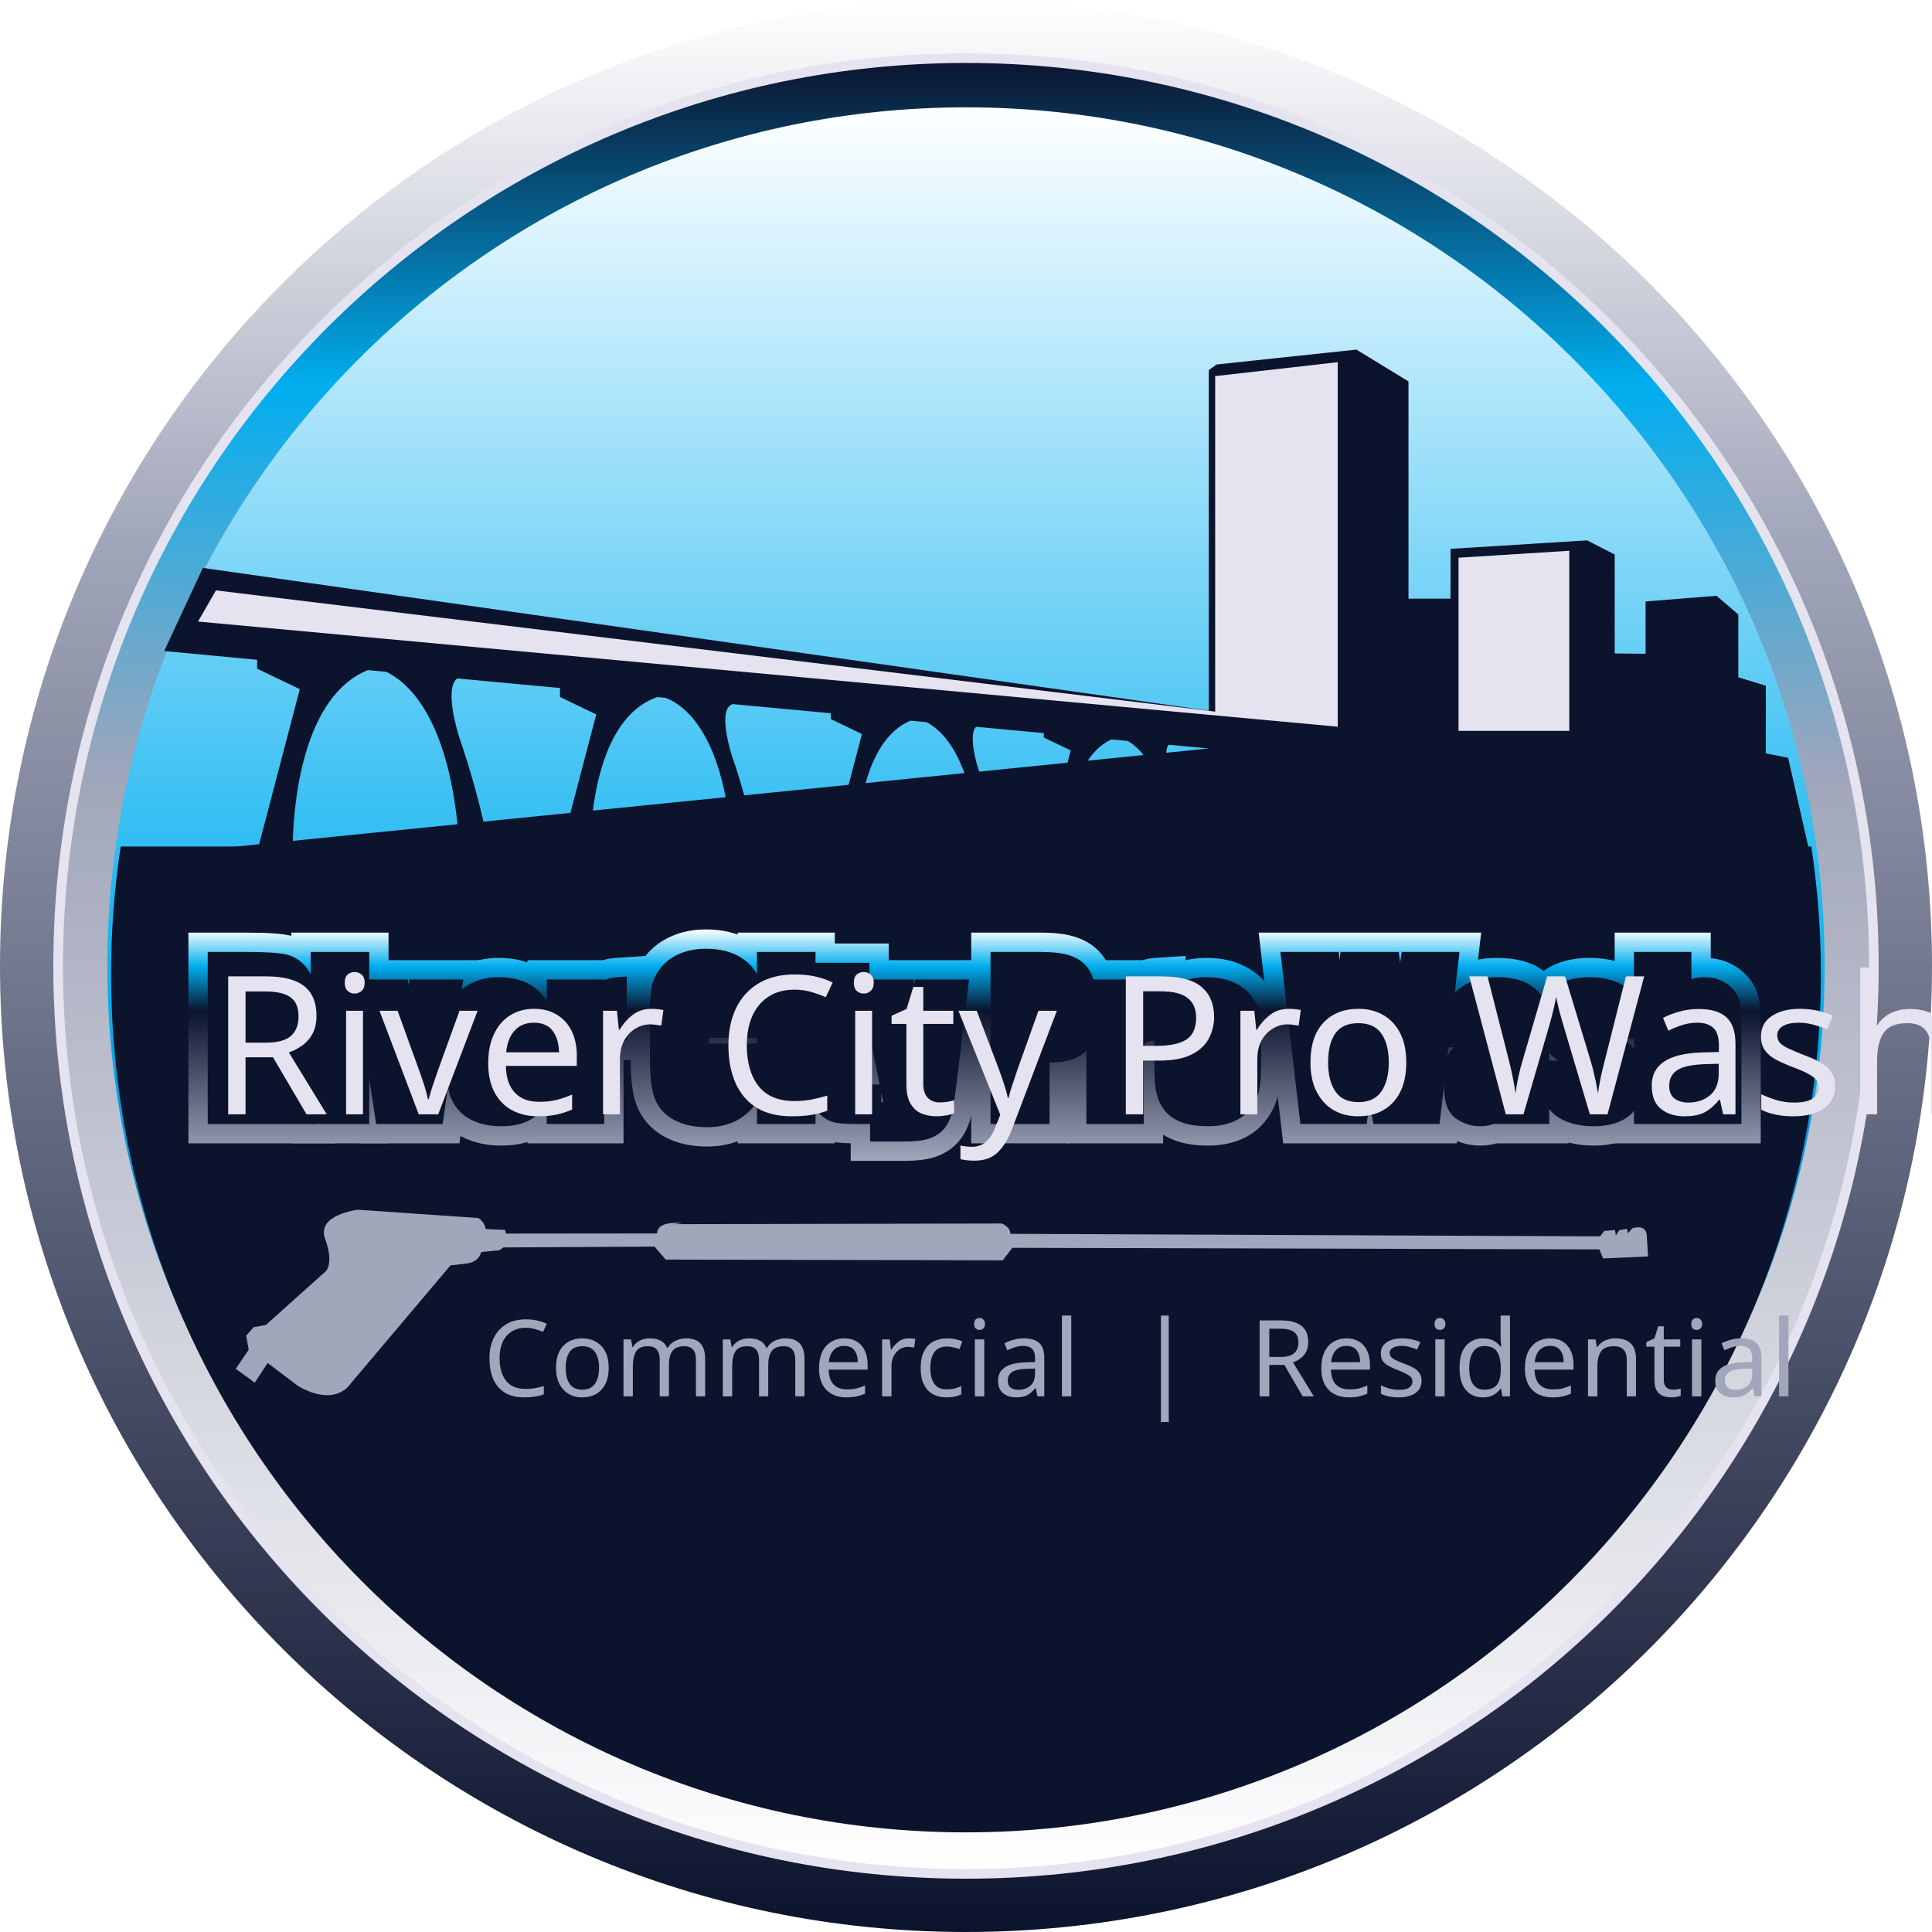
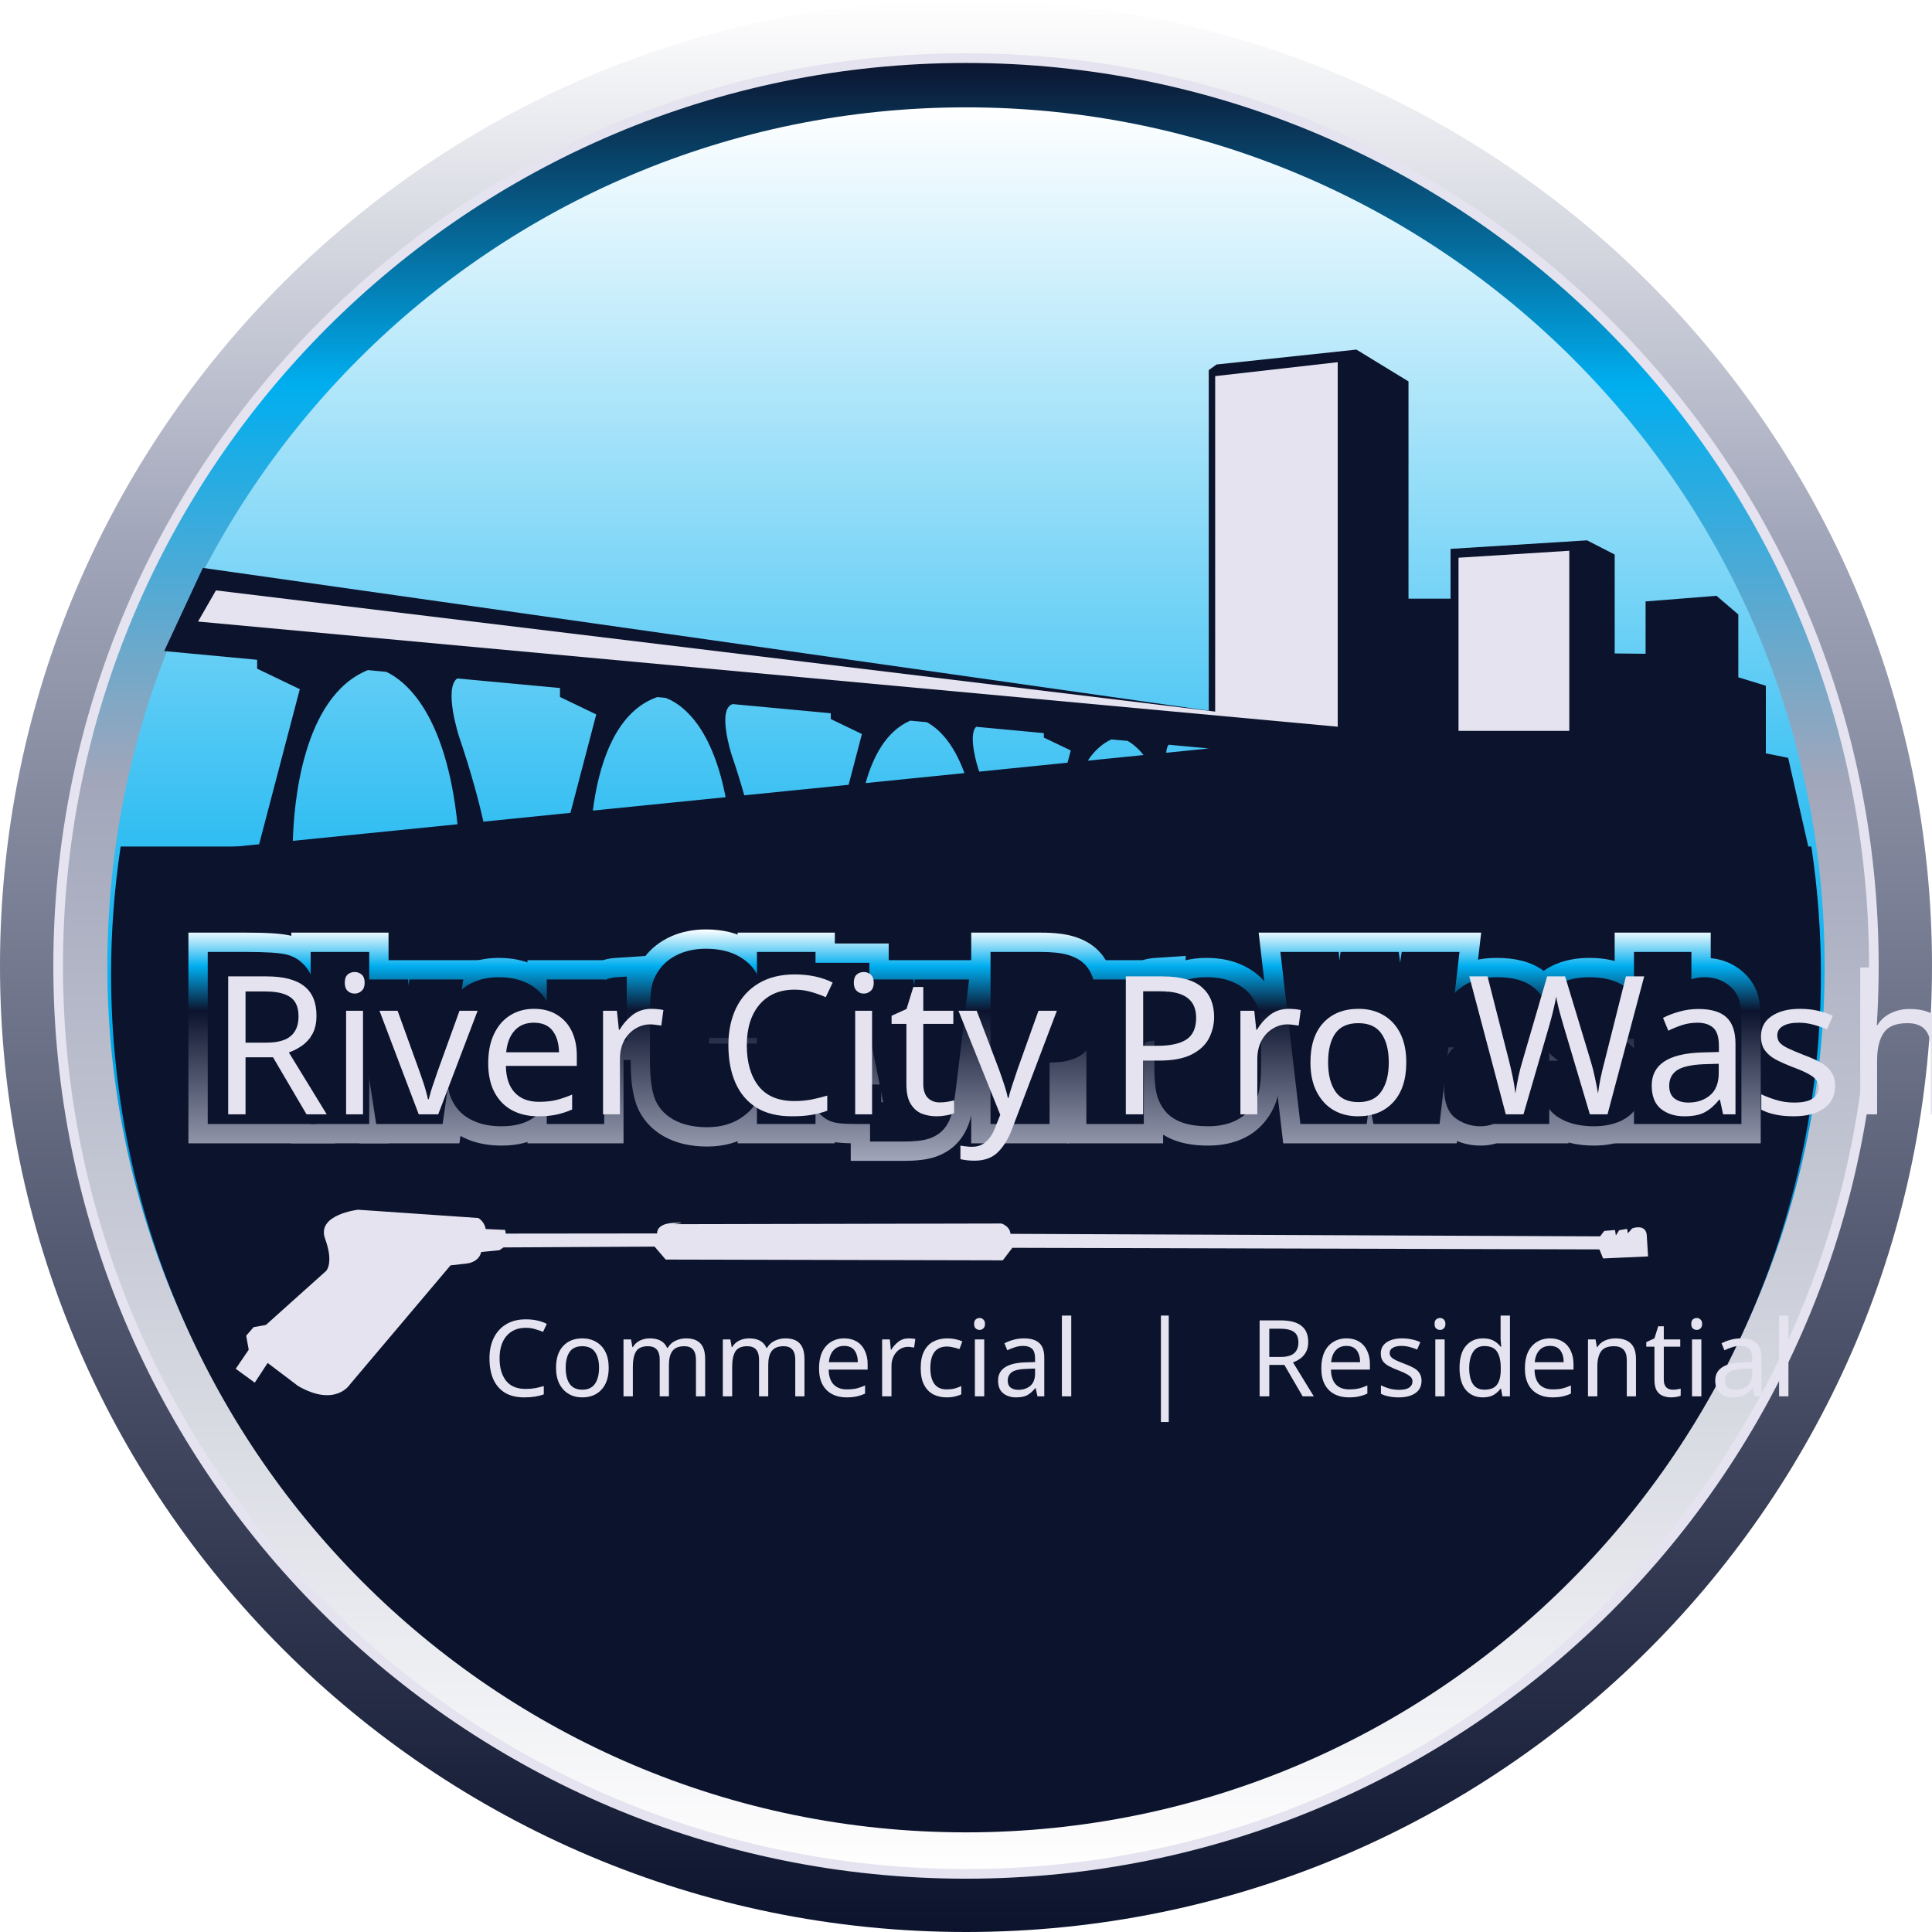
<svg xmlns="http://www.w3.org/2000/svg" version="1.1" x="0px" y="0px" width="200px" height="200px" viewBox="0 0 200 200" enable-background="new 0 0 200 200" xml:space="preserve">
  <g id="background" display="none">
    <rect display="inline" fill="#0C132D" width="200" height="200" />
  </g>
  <g id="Layer_1">
    <g>
      <linearGradient id="SVGID_1_" gradientUnits="userSpaceOnUse" x1="99.999" y1="0" x2="99.999" y2="200">
        <stop offset="0" style="stop-color:#FFFFFF" />
        <stop offset="0.278" style="stop-color:#A1A6BA" />
        <stop offset="1" style="stop-color:#0C132D" />
      </linearGradient>
      <path fill="url(#SVGID_1_)" d="M100,0C44.768,0,0,44.77,0,100c0,55.23,44.768,100,100,100c55.232,0,100-44.77,100-100    C200,44.77,155.232,0,100,0z" />
      <linearGradient id="SVGID_2_" gradientUnits="userSpaceOnUse" x1="100.001" y1="193.982" x2="100.001" y2="6.018">
        <stop offset="0" style="stop-color:#FFFFFF" />
        <stop offset="0.602" style="stop-color:#A1A6BA" />
        <stop offset="0.82" style="stop-color:#00AEEF" />
        <stop offset="1" style="stop-color:#0C132D" />
      </linearGradient>
      <path fill="url(#SVGID_2_)" stroke="#E4E3EF" stroke-miterlimit="10" d="M193.98,100c0,51.908-42.068,93.982-93.98,93.982    c-51.911,0-93.98-42.074-93.98-93.982c0-51.909,42.07-93.982,93.98-93.982C151.912,6.018,193.98,48.091,193.98,100z" />
      <linearGradient id="SVGID_3_" gradientUnits="userSpaceOnUse" x1="100" y1="11.112" x2="100" y2="188.888">
        <stop offset="0" style="stop-color:#FFFFFF" />
        <stop offset="0.528" style="stop-color:#00AEEF" />
        <stop offset="1" style="stop-color:#262262" />
      </linearGradient>
      <path fill="url(#SVGID_3_)" d="M188.887,100c0,49.088-39.805,88.887-88.887,88.887c-49.091,0-88.886-39.799-88.886-88.887    c0-49.093,39.795-88.888,88.886-88.888C149.082,11.112,188.887,50.907,188.887,100z" />
      <path fill="#262262" d="M90.805,60.281" />
      <path fill="#0C132D" d="M12.488,87.632c-0.643,4.296-0.988,8.688-0.988,13.165c0,49.09,39.625,88.888,88.5,88.888    c48.87,0,88.5-39.798,88.5-88.888c0-4.477-0.349-8.869-0.987-13.165H12.488z" />
      <g>
        <g>
          <linearGradient id="SVGID_4_" gradientUnits="userSpaceOnUse" x1="100.887" y1="96.213" x2="100.887" y2="120.172">
            <stop offset="0" style="stop-color:#FFFFFF" />
            <stop offset="0.159" style="stop-color:#00AEEF" />
            <stop offset="0.352" style="stop-color:#0C132D" />
            <stop offset="1" style="stop-color:#A1A6BA" />
          </linearGradient>
          <path fill="url(#SVGID_4_)" d="M19.504,118.355V96.545h5.91c2.237,0,3.649,0.09,4.58,0.293c1.421,0.311,2.628,1.124,3.493,2.352      c0.805,1.146,1.196,2.673,1.196,4.671c0,1.409-0.166,2.482-0.526,3.341c0.15,0.309,0.263,0.621,0.34,0.94      c0.118,0.489,0.186,1.144,0.186,3.043v7.17H19.504z" />
          <linearGradient id="SVGID_5_" gradientUnits="userSpaceOnUse" x1="100.887" y1="96.213" x2="100.887" y2="120.172">
            <stop offset="0" style="stop-color:#FFFFFF" />
            <stop offset="0.159" style="stop-color:#00AEEF" />
            <stop offset="0.352" style="stop-color:#0C132D" />
            <stop offset="1" style="stop-color:#A1A6BA" />
          </linearGradient>
          <rect x="30.159" y="96.545" fill="url(#SVGID_5_)" width="10.063" height="21.811" />
          <linearGradient id="SVGID_6_" gradientUnits="userSpaceOnUse" x1="100.887" y1="96.213" x2="100.887" y2="120.172">
            <stop offset="0" style="stop-color:#FFFFFF" />
            <stop offset="0.159" style="stop-color:#00AEEF" />
            <stop offset="0.352" style="stop-color:#0C132D" />
            <stop offset="1" style="stop-color:#A1A6BA" />
          </linearGradient>
          <polygon fill="url(#SVGID_6_)" points="37.223,118.355 34.323,99.396 50.259,99.396 47.559,118.355     " />
          <linearGradient id="SVGID_7_" gradientUnits="userSpaceOnUse" x1="100.887" y1="96.213" x2="100.887" y2="120.172">
            <stop offset="0" style="stop-color:#FFFFFF" />
            <stop offset="0.159" style="stop-color:#00AEEF" />
            <stop offset="0.352" style="stop-color:#0C132D" />
            <stop offset="1" style="stop-color:#A1A6BA" />
          </linearGradient>
          <path fill="url(#SVGID_7_)" d="M51.898,118.59c-1.194,0-2.294-0.187-3.269-0.556c-1.117-0.422-2.032-1.048-2.719-1.86      c-0.639-0.756-1.09-1.609-1.342-2.539c-0.211-0.779-0.31-1.729-0.31-2.986v-3.779c0-1.593,0.243-2.886,0.742-3.952      c0.589-1.26,1.585-2.268,2.879-2.916c1.112-0.557,2.373-0.839,3.745-0.839c1.64,0,3.07,0.35,4.251,1.039      c1.292,0.754,2.224,1.798,2.77,3.103c0.409,0.979,0.626,2.174,0.662,3.642h0.005v5.16h-0.041c-0.037,0.504-0.1,0.942-0.19,1.326      c-0.198,0.843-0.615,1.687-1.24,2.509c-0.687,0.903-1.568,1.59-2.618,2.04C54.268,118.391,53.18,118.59,51.898,118.59z" />
          <linearGradient id="SVGID_8_" gradientUnits="userSpaceOnUse" x1="100.887" y1="96.213" x2="100.887" y2="120.172">
            <stop offset="0" style="stop-color:#FFFFFF" />
            <stop offset="0.159" style="stop-color:#00AEEF" />
            <stop offset="0.352" style="stop-color:#0C132D" />
            <stop offset="1" style="stop-color:#A1A6BA" />
          </linearGradient>
          <path fill="url(#SVGID_8_)" d="M54.602,118.355V99.396h7.817c0.475-0.142,0.91-0.204,1.263-0.228l3.199-0.213v10.767h-2.332      c-0.001,0.154-0.002,8.633-0.002,8.633H54.602z" />
          <linearGradient id="SVGID_9_" gradientUnits="userSpaceOnUse" x1="100.887" y1="96.213" x2="100.887" y2="120.172">
            <stop offset="0" style="stop-color:#FFFFFF" />
            <stop offset="0.159" style="stop-color:#00AEEF" />
            <stop offset="0.352" style="stop-color:#0C132D" />
            <stop offset="1" style="stop-color:#A1A6BA" />
          </linearGradient>
          <path fill="url(#SVGID_9_)" d="M73.197,118.688c-1.718,0-3.212-0.349-4.442-1.035c-1.435-0.802-2.451-2.01-2.939-3.493      c-0.362-1.101-0.531-2.505-0.531-4.419v-4.619c0-1.288,0.047-2.26,0.145-2.972c0.146-1.066,0.568-2.081,1.252-3.013      c0.7-0.954,1.649-1.699,2.82-2.215c1.066-0.47,2.27-0.709,3.578-0.709c1.752,0,3.276,0.378,4.53,1.123      c1.404,0.834,2.362,1.955,2.849,3.329c0.371,1.047,0.543,2.401,0.543,4.263v4.706c0,2.01-0.16,3.421-0.504,4.44      c-0.452,1.337-1.373,2.464-2.738,3.354C76.475,118.265,74.941,118.688,73.197,118.688z" />
          <linearGradient id="SVGID_10_" gradientUnits="userSpaceOnUse" x1="100.887" y1="96.213" x2="100.887" y2="120.172">
            <stop offset="0" style="stop-color:#FFFFFF" />
            <stop offset="0.159" style="stop-color:#00AEEF" />
            <stop offset="0.352" style="stop-color:#0C132D" />
            <stop offset="1" style="stop-color:#A1A6BA" />
          </linearGradient>
          <rect x="76.359" y="96.545" fill="url(#SVGID_10_)" width="10.063" height="21.811" />
          <linearGradient id="SVGID_11_" gradientUnits="userSpaceOnUse" x1="100.887" y1="96.213" x2="100.887" y2="120.172">
            <stop offset="0" style="stop-color:#FFFFFF" />
            <stop offset="0.159" style="stop-color:#00AEEF" />
            <stop offset="0.352" style="stop-color:#0C132D" />
            <stop offset="1" style="stop-color:#A1A6BA" />
          </linearGradient>
          <path fill="url(#SVGID_11_)" d="M88.637,118.355c-1.135,0-1.906-0.052-2.5-0.168c-0.937-0.184-1.77-0.606-2.475-1.258      c-0.751-0.693-1.252-1.567-1.45-2.527c-0.088-0.426-0.169-1.092-0.169-3.061v-3.582h-0.85v-8.051h0.85v-2.041h9.955v2.041h1.064      v8.051h-1.064v2.506h1.23v8.09H88.637z" />
          <linearGradient id="SVGID_12_" gradientUnits="userSpaceOnUse" x1="100.887" y1="96.213" x2="100.887" y2="120.172">
            <stop offset="0" style="stop-color:#FFFFFF" />
            <stop offset="0.159" style="stop-color:#00AEEF" />
            <stop offset="0.352" style="stop-color:#0C132D" />
            <stop offset="1" style="stop-color:#A1A6BA" />
          </linearGradient>
          <path fill="url(#SVGID_12_)" d="M88.068,120.172v-8.07h0.918l-2.532-12.705h16.119l-1.531,12.733      c-0.195,1.621-0.353,2.68-0.499,3.333c-0.22,0.984-0.617,1.844-1.181,2.552c-0.646,0.813-1.509,1.402-2.565,1.754      c-0.825,0.275-1.885,0.403-3.336,0.403H88.068z" />
          <linearGradient id="SVGID_13_" gradientUnits="userSpaceOnUse" x1="100.887" y1="96.213" x2="100.887" y2="120.172">
            <stop offset="0" style="stop-color:#FFFFFF" />
            <stop offset="0.159" style="stop-color:#00AEEF" />
            <stop offset="0.352" style="stop-color:#0C132D" />
            <stop offset="1" style="stop-color:#A1A6BA" />
          </linearGradient>
          <path fill="url(#SVGID_13_)" d="M100.539,118.355V96.545h7.141c1.419,0,2.539,0.125,3.424,0.384      c1.136,0.332,2.055,0.877,2.732,1.62c0.654,0.718,1.1,1.58,1.323,2.562c0.162,0.71,0.237,1.618,0.237,2.858v1.377      c0,1.468-0.183,2.559-0.575,3.434c-0.518,1.146-1.439,2.034-2.669,2.58c-0.461,0.205-0.959,0.358-1.502,0.463v6.533H100.539z" />
          <linearGradient id="SVGID_14_" gradientUnits="userSpaceOnUse" x1="100.887" y1="96.213" x2="100.887" y2="120.172">
            <stop offset="0" style="stop-color:#FFFFFF" />
            <stop offset="0.159" style="stop-color:#00AEEF" />
            <stop offset="0.352" style="stop-color:#0C132D" />
            <stop offset="1" style="stop-color:#A1A6BA" />
          </linearGradient>
          <path fill="url(#SVGID_14_)" d="M110.461,118.355V99.396h7.817c0.475-0.142,0.91-0.204,1.263-0.228l3.199-0.213v10.767h-2.331      c-0.002,0.154-0.003,8.633-0.003,8.633H110.461z" />
          <linearGradient id="SVGID_15_" gradientUnits="userSpaceOnUse" x1="100.887" y1="96.213" x2="100.887" y2="120.172">
            <stop offset="0" style="stop-color:#FFFFFF" />
            <stop offset="0.159" style="stop-color:#00AEEF" />
            <stop offset="0.352" style="stop-color:#0C132D" />
            <stop offset="1" style="stop-color:#A1A6BA" />
          </linearGradient>
          <path fill="url(#SVGID_15_)" d="M125.062,118.59c-1.194,0-2.217-0.141-3.125-0.429c-1.14-0.362-2.073-0.957-2.773-1.768      c-0.636-0.736-1.09-1.614-1.35-2.609c-0.213-0.815-0.313-1.843-0.313-3.233v-3.32c0-1.593,0.193-2.868,0.591-3.9      c0.497-1.29,1.414-2.369,2.651-3.118c1.149-0.697,2.546-1.05,4.152-1.05c1.278,0,2.433,0.21,3.431,0.625      c1.092,0.454,1.98,1.093,2.642,1.902c0.607,0.744,1.034,1.548,1.272,2.392c0.207,0.732,0.304,1.644,0.304,2.866v3.174      c0,1.41-0.077,2.426-0.243,3.195c-0.217,1.008-0.674,1.944-1.357,2.785c-0.727,0.891-1.653,1.55-2.757,1.962      C127.248,118.413,126.197,118.59,125.062,118.59z" />
          <linearGradient id="SVGID_16_" gradientUnits="userSpaceOnUse" x1="100.887" y1="96.213" x2="100.887" y2="120.172">
            <stop offset="0" style="stop-color:#FFFFFF" />
            <stop offset="0.159" style="stop-color:#00AEEF" />
            <stop offset="0.352" style="stop-color:#0C132D" />
            <stop offset="1" style="stop-color:#A1A6BA" />
          </linearGradient>
          <polygon fill="url(#SVGID_16_)" points="132.835,118.355 130.296,96.545 153.331,96.545 150.806,118.355     " />
          <linearGradient id="SVGID_17_" gradientUnits="userSpaceOnUse" x1="100.887" y1="96.213" x2="100.887" y2="120.172">
            <stop offset="0" style="stop-color:#FFFFFF" />
            <stop offset="0.159" style="stop-color:#00AEEF" />
            <stop offset="0.352" style="stop-color:#0C132D" />
            <stop offset="1" style="stop-color:#A1A6BA" />
          </linearGradient>
          <path fill="url(#SVGID_17_)" d="M153.245,118.59c-1.295,0-2.497-0.367-3.574-1.092c-1.453-0.978-2.189-2.671-2.189-5.033V111.4      c0-0.346,0.016-0.674,0.047-0.984h-0.047v-3.869c0-1.424,0.191-2.567,0.586-3.494c0.483-1.136,1.362-2.091,2.611-2.839      c1.164-0.698,2.597-1.051,4.256-1.051c1.979,0,3.527,0.407,4.731,1.246c1.314,0.917,2.16,2.166,2.449,3.615      c0.122,0.614,0.263,1.719,0.263,4.829v9.504h-7.455C154.396,118.512,153.835,118.59,153.245,118.59z" />
          <linearGradient id="SVGID_18_" gradientUnits="userSpaceOnUse" x1="100.887" y1="96.213" x2="100.887" y2="120.172">
            <stop offset="0" style="stop-color:#FFFFFF" />
            <stop offset="0.159" style="stop-color:#00AEEF" />
            <stop offset="0.352" style="stop-color:#0C132D" />
            <stop offset="1" style="stop-color:#A1A6BA" />
          </linearGradient>
          <path fill="url(#SVGID_18_)" d="M164.993,118.59c-1.415,0-2.687-0.242-3.777-0.721c-1.371-0.602-2.363-1.502-2.95-2.678      c-0.481-0.966-0.716-2.196-0.716-3.762v-3.625h0.091c-0.132-0.57-0.198-1.177-0.198-1.814c0-1.569,0.258-2.796,0.789-3.749      c0.604-1.086,1.601-1.935,2.881-2.457c1.013-0.413,2.161-0.622,3.412-0.622c1.203,0,2.283,0.17,3.212,0.506      c1.07,0.387,1.944,0.952,2.598,1.68c0.67,0.744,1.102,1.534,1.283,2.348c0.119,0.533,0.175,1.197,0.175,2.09v3.486      c0.201,0.677,0.303,1.43,0.303,2.256c0,1.549-0.241,2.775-0.736,3.749c-0.581,1.14-1.552,2.043-2.809,2.612      C167.52,118.354,166.323,118.59,164.993,118.59z" />
          <linearGradient id="SVGID_19_" gradientUnits="userSpaceOnUse" x1="100.887" y1="96.213" x2="100.887" y2="120.172">
            <stop offset="0" style="stop-color:#FFFFFF" />
            <stop offset="0.159" style="stop-color:#00AEEF" />
            <stop offset="0.352" style="stop-color:#0C132D" />
            <stop offset="1" style="stop-color:#A1A6BA" />
          </linearGradient>
          <path fill="url(#SVGID_19_)" d="M167.149,118.355V96.545h9.945v2.646c1.075,0.1,2.043,0.458,2.886,1.068      c1.352,0.98,1.86,2.152,2.05,2.962c0.166,0.709,0.24,1.695,0.24,3.198v11.936H167.149z" />
        </g>
        <g>
          <path fill="#0C132D" d="M21.504,116.355V98.545h3.91c2.031,0,3.39,0.081,4.154,0.248c0.936,0.205,1.705,0.726,2.284,1.549      c0.56,0.796,0.832,1.948,0.832,3.52c0,1.479-0.206,2.454-0.648,3.066c-0.076,0.104-0.161,0.203-0.253,0.294      c0.016,0.019,0.032,0.036,0.047,0.055c0.382,0.463,0.619,0.899,0.724,1.336c0.064,0.267,0.13,0.782,0.13,2.573v5.17H21.504z" />
          <rect x="32.159" y="98.545" fill="#0C132D" width="6.063" height="17.811" />
          <polygon fill="#0C132D" points="38.94,116.355 36.652,101.396 42.23,101.396 42.308,102.059 42.375,101.396 47.954,101.396       45.823,116.355     " />
          <path fill="#0C132D" d="M51.898,116.59c-0.952,0-1.813-0.144-2.561-0.426c-0.796-0.301-1.435-0.732-1.899-1.281      c-0.448-0.53-0.764-1.126-0.939-1.771c-0.161-0.597-0.24-1.402-0.24-2.464v-3.779c0-1.293,0.181-2.309,0.553-3.104      c0.402-0.86,1.063-1.524,1.962-1.975c0.832-0.417,1.791-0.628,2.85-0.628c1.281,0,2.372,0.258,3.243,0.767      c0.908,0.529,1.558,1.252,1.932,2.147c0.345,0.825,0.512,1.908,0.512,3.311v3.516c0,0.885-0.058,1.563-0.178,2.073      c-0.133,0.566-0.431,1.156-0.885,1.755c-0.476,0.625-1.085,1.1-1.813,1.412C53.744,116.439,52.89,116.59,51.898,116.59z" />
          <path fill="#0C132D" d="M56.602,116.355v-14.959h6.041l-0.003,0.042c0.414-0.175,0.819-0.25,1.175-0.274l1.066-0.07v6.629h-1      c-0.757,0-1.027,0.122-1.092,0.159c-0.128,0.073-0.14,0.126-0.149,0.168c-0.028,0.125-0.093,0.588-0.093,2.188v6.117H56.602z" />
          <path fill="#0C132D" d="M73.197,116.688c-1.372,0-2.539-0.263-3.466-0.781c-1.003-0.561-1.681-1.358-2.015-2.372      c-0.29-0.881-0.431-2.122-0.431-3.794v-4.619c0-1.196,0.042-2.079,0.126-2.699c0.101-0.733,0.398-1.441,0.883-2.102      c0.491-0.668,1.168-1.196,2.014-1.568c0.811-0.358,1.744-0.539,2.771-0.539c1.388,0,2.568,0.283,3.509,0.842      c0.991,0.589,1.658,1.355,1.985,2.277c0.288,0.815,0.428,1.991,0.428,3.596v2.502h-5.605v0.588h5.605v1.616      c0,1.762-0.13,3.005-0.399,3.801c-0.304,0.9-0.955,1.68-1.935,2.318C75.714,116.373,74.547,116.688,73.197,116.688z" />
          <rect x="78.359" y="98.545" fill="#0C132D" width="6.063" height="17.811" />
          <path fill="#0C132D" d="M88.637,116.355c-0.974,0-1.666-0.043-2.116-0.131c-0.568-0.111-1.073-0.368-1.502-0.765      c-0.448-0.414-0.734-0.905-0.848-1.461c-0.06-0.289-0.128-0.853-0.128-2.657v-5.582h-0.85v-4.051h0.85v-2.041h5.955v2.041h1.064      v4.051h-1.064v5.934c0,0.237,0.003,0.424,0.009,0.57c0.065,0.001,1.222,0.002,1.222,0.002v4.09H88.637z" />
          <path fill="#0C132D" d="M90.068,118.172v-4.07h1c0.138,0,0.255-0.002,0.355-0.005c-0.032-0.165-2.531-12.7-2.531-12.7h5.663      l0.091,0.615l0.044-0.615h5.627l-1.262,10.494c-0.184,1.532-0.336,2.559-0.465,3.136c-0.153,0.688-0.421,1.273-0.794,1.743      c-0.401,0.504-0.95,0.875-1.632,1.102c-0.606,0.202-1.491,0.301-2.704,0.301H90.068z" />
          <path fill="#0C132D" d="M102.539,116.355V98.545h5.141c1.227,0,2.163,0.1,2.862,0.304c0.778,0.228,1.39,0.58,1.816,1.048      c0.419,0.459,0.705,1.018,0.851,1.658c0.126,0.553,0.188,1.342,0.188,2.414v1.377c0,1.16-0.131,2.016-0.4,2.616      c-0.313,0.694-0.87,1.221-1.655,1.569c-0.692,0.308-1.539,0.457-2.587,0.457h-0.104v6.367H102.539z" />
          <path fill="#0C132D" d="M112.461,116.355v-14.959h6.041l-0.004,0.042c0.415-0.174,0.819-0.25,1.176-0.274l1.066-0.07v6.629h-1      c-0.757,0-1.027,0.122-1.093,0.159c-0.127,0.073-0.139,0.126-0.148,0.168c-0.027,0.125-0.093,0.588-0.093,2.188v6.117H112.461z" />
          <path fill="#0C132D" d="M125.062,116.59c-0.973,0-1.82-0.112-2.52-0.335c-0.782-0.249-1.41-0.642-1.865-1.169      c-0.435-0.502-0.747-1.11-0.929-1.807c-0.166-0.638-0.247-1.53-0.247-2.729v-3.32c0-1.342,0.149-2.383,0.457-3.182      c0.342-0.886,0.954-1.602,1.821-2.127c0.832-0.504,1.881-0.76,3.116-0.76c1.014,0,1.91,0.159,2.664,0.472      c0.784,0.326,1.41,0.771,1.86,1.321c0.431,0.529,0.732,1.09,0.896,1.67c0.154,0.543,0.229,1.303,0.229,2.322v3.174      c0,1.248-0.064,2.155-0.198,2.774c-0.15,0.696-0.471,1.351-0.954,1.943c-0.497,0.61-1.139,1.064-1.905,1.351      C126.774,116.455,125.958,116.59,125.062,116.59z" />
          <path fill="#0C132D" d="M142.175,116.355l-0.156-0.811c-0.082-0.422-0.162-0.855-0.241-1.299      c-0.057,0.402-0.301,2.109-0.301,2.109h-6.861l-2.073-17.811h6.042l0.07,0.902c0.002-0.012,0.122-0.902,0.122-0.902h6.028      c0,0,0.125,1.026,0.136,1.132c0.013-0.092,0.164-1.132,0.164-1.132h5.981l-2.063,17.811H142.175z" />
          <path fill="#0C132D" d="M153.245,116.59c-0.89,0-1.717-0.253-2.458-0.751c-0.879-0.592-1.306-1.695-1.306-3.374V111.4      c0-1.247,0.224-2.086,0.704-2.639c0.102-0.116,0.225-0.231,0.372-0.346h-1.076v-1.869c0-1.149,0.14-2.036,0.427-2.711      c0.314-0.739,0.919-1.381,1.798-1.907c0.85-0.509,1.937-0.767,3.229-0.767c1.557,0,2.731,0.29,3.589,0.888      c0.894,0.622,1.441,1.417,1.63,2.363c0.151,0.758,0.225,2.21,0.225,4.438v7.504h-5.781      C154.187,116.511,153.734,116.59,153.245,116.59z" />
          <path fill="#0C132D" d="M164.993,116.59c-1.137,0-2.138-0.186-2.975-0.553c-0.931-0.408-1.591-0.993-1.963-1.739      c-0.341-0.682-0.506-1.62-0.506-2.868v-1.625h1.761c-0.698-0.504-1.148-0.99-1.39-1.493c-0.317-0.663-0.479-1.444-0.479-2.321      c0-1.22,0.176-2.128,0.536-2.776c0.387-0.693,1.021-1.225,1.889-1.577c0.772-0.315,1.666-0.475,2.657-0.475      c0.971,0,1.822,0.13,2.532,0.387c0.757,0.273,1.358,0.656,1.79,1.136c0.443,0.493,0.711,0.966,0.818,1.446      c0.086,0.382,0.127,0.923,0.127,1.654v1.752h-1.867c0.663,0.415,1.14,0.826,1.442,1.246c0.49,0.678,0.728,1.575,0.728,2.744      c0,1.226-0.17,2.155-0.519,2.842c-0.378,0.741-1,1.312-1.852,1.697C166.956,116.414,166.037,116.59,164.993,116.59z" />
          <path fill="#0C132D" d="M169.149,116.355V98.545h5.945v2.826c0.431-0.139,0.889-0.209,1.363-0.209      c0.901,0,1.692,0.241,2.35,0.718c0.684,0.496,1.112,1.101,1.275,1.798c0.128,0.546,0.188,1.418,0.188,2.742v9.936H169.149z" />
        </g>
        <text transform="matrix(1 0 0 1 21.6841 115.3555)" fill="#E4E3EF" font-family="'Impact'" font-size="20">River City Pro Wash</text>
      </g>
-       <path fill="#A1A6BA" d="M27.707,141.093l-1.334,2.04l-1.971-1.437l1.344-1.972l-0.261-1.452l0.761-0.882l1.28-0.233l6.238-5.595    c0,0,0.781-0.794-0.061-3.189c-0.014-0.052-0.03-0.093-0.049-0.14c-0.921-2.503,3.404-3.003,3.404-3.003l12.445,0.856    c0,0,0.627,0.316,0.777,1.141l2.012,0.092l0.068,0.381l15.666-0.016c0,0-0.148-1.004,1.689-1.089    c1.833-0.089,0.023,0.133,0.023,0.133l33.92-0.071c0,0,0.868,0.232,0.948,1.069l61.036,0.261l0.428-0.56l1.112-0.099l0.093,0.569    l0.335-0.542l0.823-0.146l0.087,0.46l0.446-0.509c0,0,1.348-0.51,1.501,0.638l0.141,2.266l-4.654,0.211l-0.385-0.938l-60.77-0.165    l-0.989,1.297l-34.898-0.08l-1.149-1.339l-15.641,0.083l-0.425,0.289l-1.89,0.187c0,0-0.124,1.094-1.702,1.216l-1.466,0.164    l-10.406,12.317c0,0-1.481,2.405-5.363,0.181L27.707,141.093z" />
-       <text transform="matrix(1 0 0 1 49.9971 144.5469)" fill="#A1A6BA" font-family="'Impact'" font-size="11">Commercial  |  Residential</text>
+       <path fill="#E4E3EF" d="M27.707,141.093l-1.334,2.04l-1.971-1.437l1.344-1.972l-0.261-1.452l0.761-0.882l1.28-0.233l6.238-5.595    c0,0,0.781-0.794-0.061-3.189c-0.014-0.052-0.03-0.093-0.049-0.14c-0.921-2.503,3.404-3.003,3.404-3.003l12.445,0.856    c0,0,0.627,0.316,0.777,1.141l2.012,0.092l0.068,0.381l15.666-0.016c0,0-0.148-1.004,1.689-1.089    c1.833-0.089,0.023,0.133,0.023,0.133l33.92-0.071c0,0,0.868,0.232,0.948,1.069l61.036,0.261l0.428-0.56l1.112-0.099l0.093,0.569    l0.335-0.542l0.823-0.146l0.087,0.46l0.446-0.509c0,0,1.348-0.51,1.501,0.638l0.141,2.266l-4.654,0.211l-0.385-0.938l-60.77-0.165    l-0.989,1.297l-34.898-0.08l-1.149-1.339l-15.641,0.083l-0.425,0.289l-1.89,0.187c0,0-0.124,1.094-1.702,1.216l-1.466,0.164    l-10.406,12.317c0,0-1.481,2.405-5.363,0.181L27.707,141.093z" />
+       <text transform="matrix(1 0 0 1 49.9971 144.5469)" fill="#E4E3EF" font-family="'Impact'" font-size="11">Commercial  |  Residential</text>
      <g>
        <path fill="#0C132D" d="M14.567,88.632h172.851l-2.309-10.183l-2.309-0.462v-6.999l-2.85-0.877v-6.5l-2.258-1.934l-7.341,0.583     v5.418l-3.198-0.032V57.407l-2.857-1.47l-14.135,0.882v5.152h-4.354V39.485l-5.39-3.295l-14.477,1.541l-0.811,0.583V73.57     L21,58.789l-4,8.608l9.618,0.904v0.921l4.418,2.119l-4.212,16.058L14.567,88.632z M47.514,76.225c0,0-1.605-4.94-0.184-5.993     l10.641,0.991v0.929l3.753,1.804l-2.672,10.19l-9.008,0.911C49.581,82.998,48.795,79.992,47.514,76.225z M116.741,76.699     c0.468,0.27,1.047,0.722,1.636,1.463l-5.768,0.582c0.623-0.949,1.422-1.732,2.443-2.2L116.741,76.699z M110.845,77.687     l-0.335,1.269l-9.141,0.923c-0.035-0.109-0.066-0.215-0.111-0.329c0,0-1.106-3.43-0.207-4.313l7.007,0.654v0.462L110.845,77.687z      M95.938,74.76c1.067,0.567,2.699,1.948,3.9,5.271l-10.229,1.033c0.75-2.702,2.121-5.375,4.619-6.461L95.938,74.76z      M89.227,75.985l-1.379,5.258l-10.801,1.089c-0.352-1.243-0.782-2.655-1.319-4.225c0,0-1.534-4.761,0.128-5.219L86,73.835v0.598     L89.227,75.985z M68.89,72.242c1.391,0.502,4.717,2.507,6.226,10.284l-13.743,1.385c0.53-4.211,2.093-10.166,6.664-11.749     L68.89,72.242z M120.727,77.927c0.02-0.347,0.1-0.642,0.254-0.833l4.151,0.386L120.727,77.927z M38.084,69.369l1.904,0.179     c2.097,1.002,6.185,4.409,7.373,15.78l-17.045,1.716C30.411,83.388,31.267,72.119,38.084,69.369z" />
        <polygon fill="#E4E3EF" points="125.794,38.936 138.481,37.493 138.481,75.229 20.5,64.343 22.355,61.117 125.794,73.665    " />
        <polygon fill="#E4E3EF" points="150.985,57.736 162.453,57.014 162.453,75.661 150.985,75.661    " />
      </g>
    </g>
  </g>
</svg>
